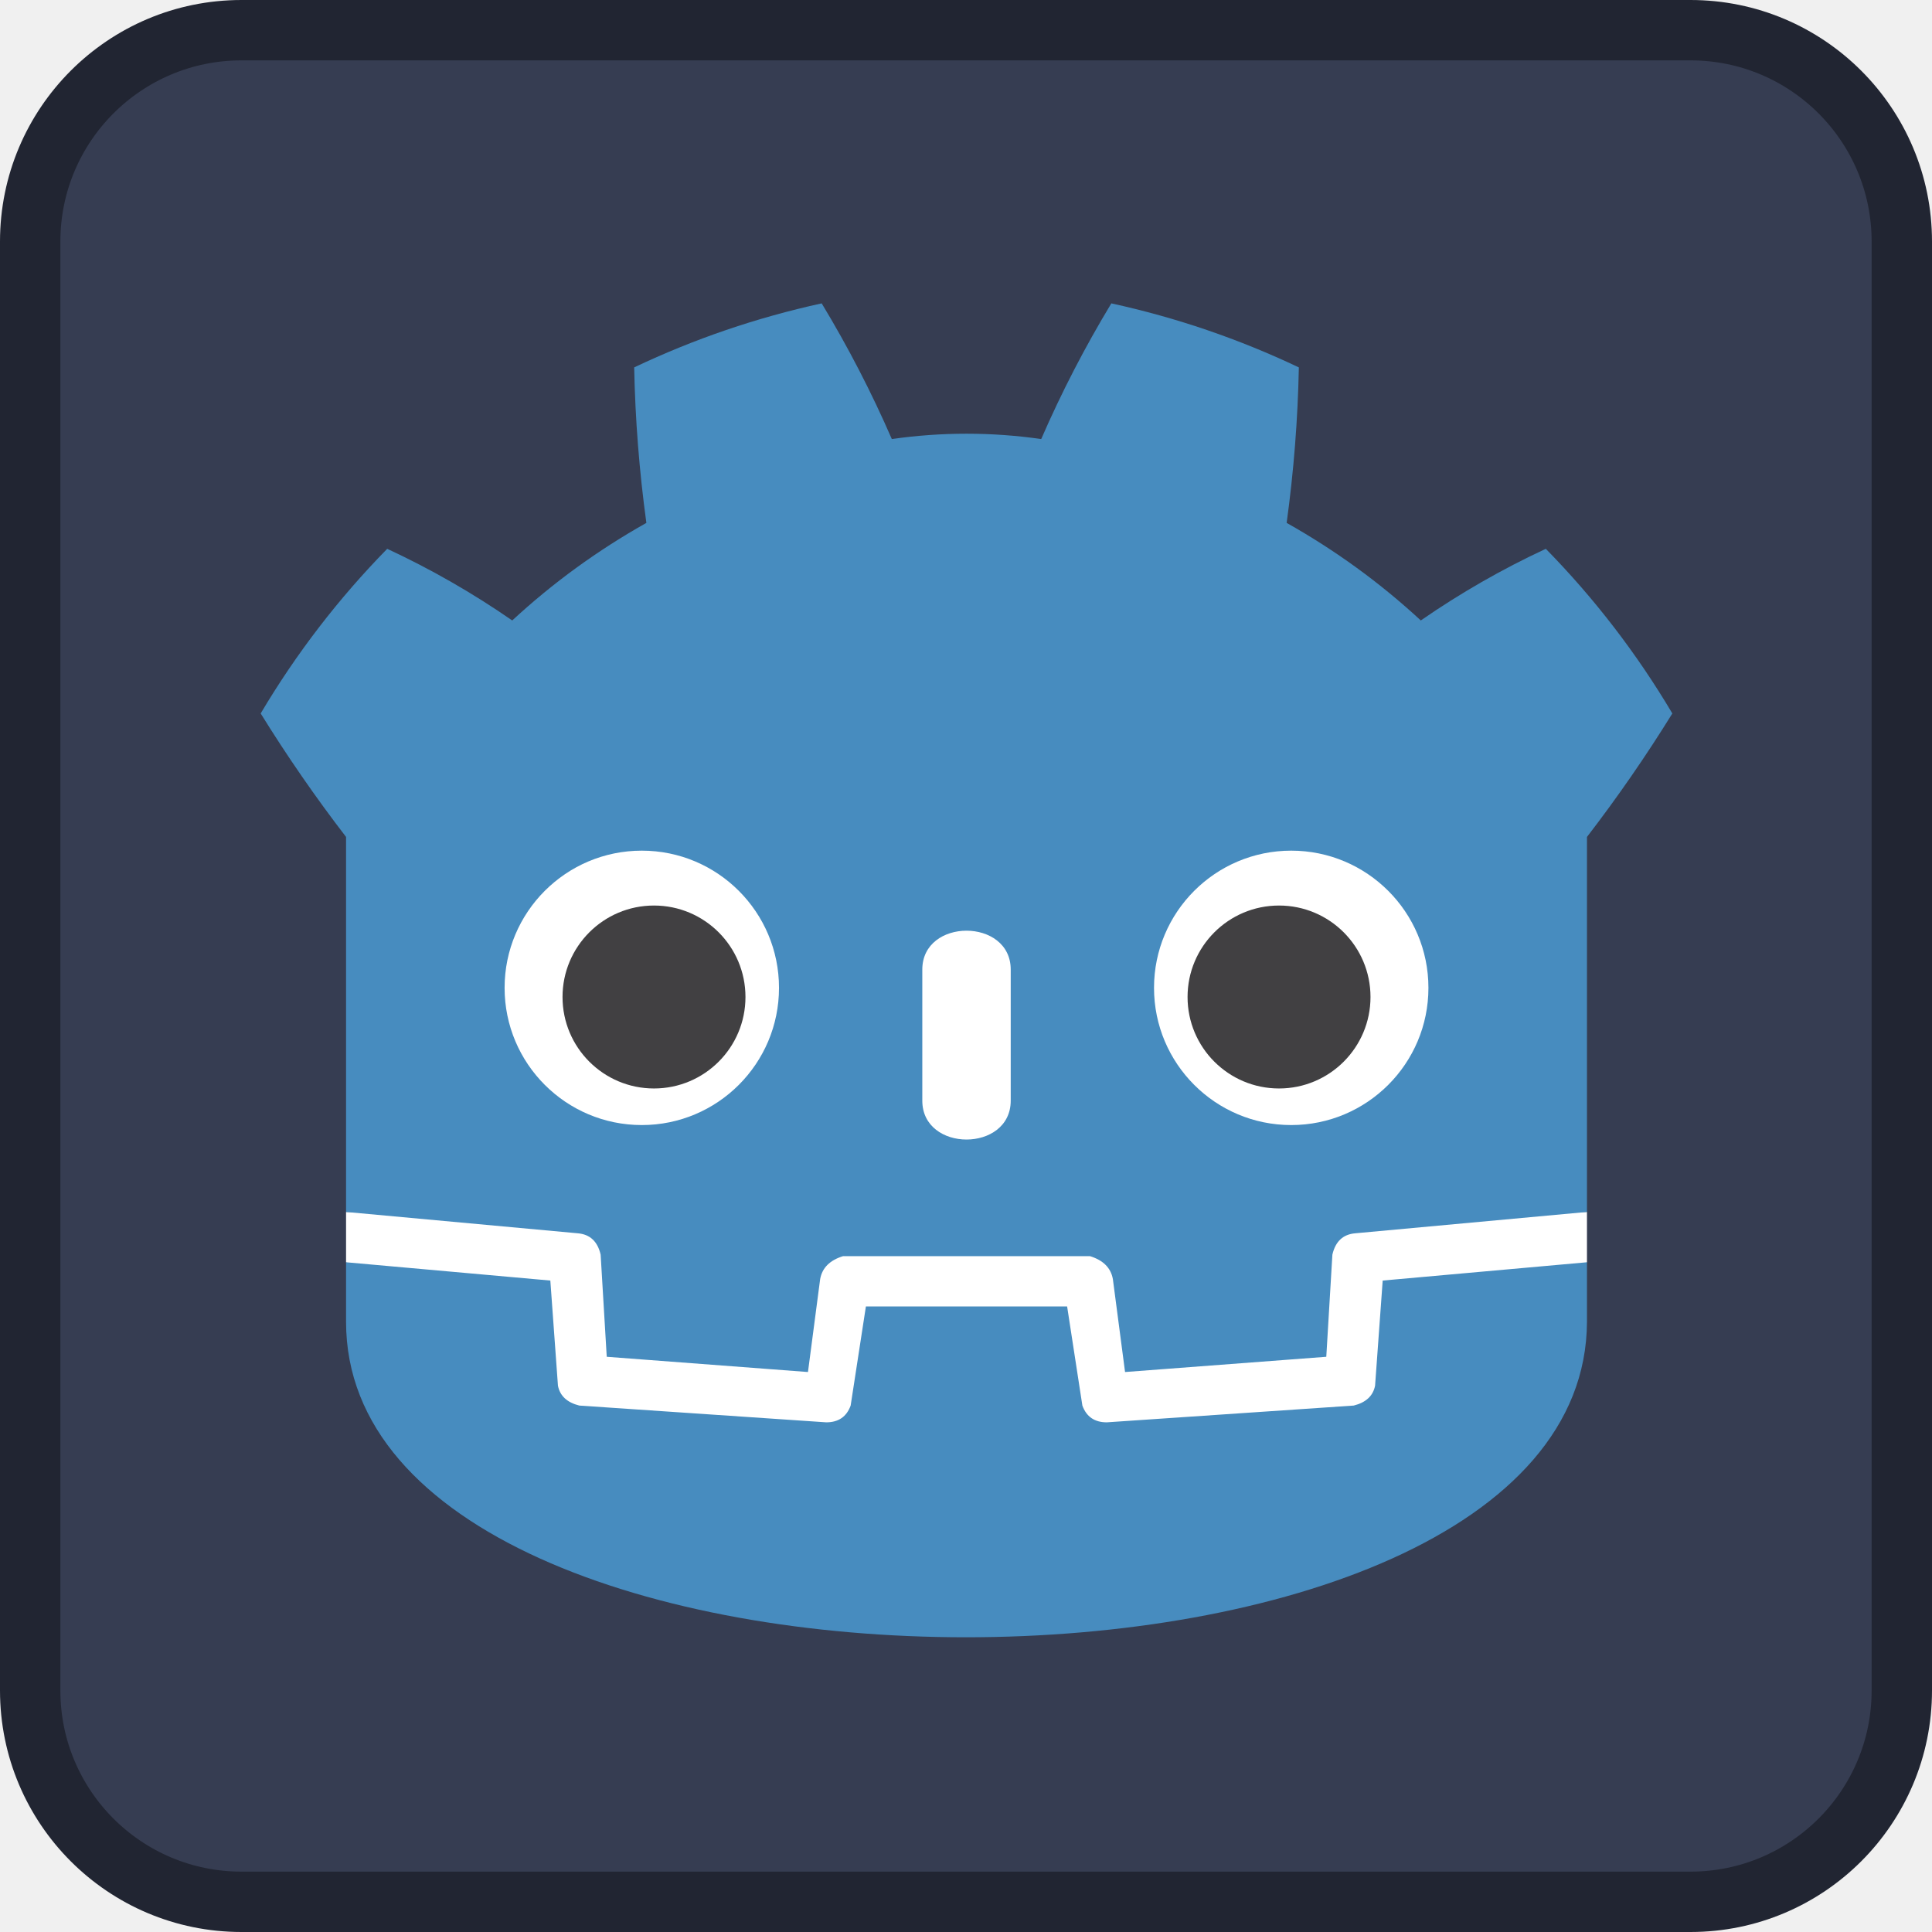
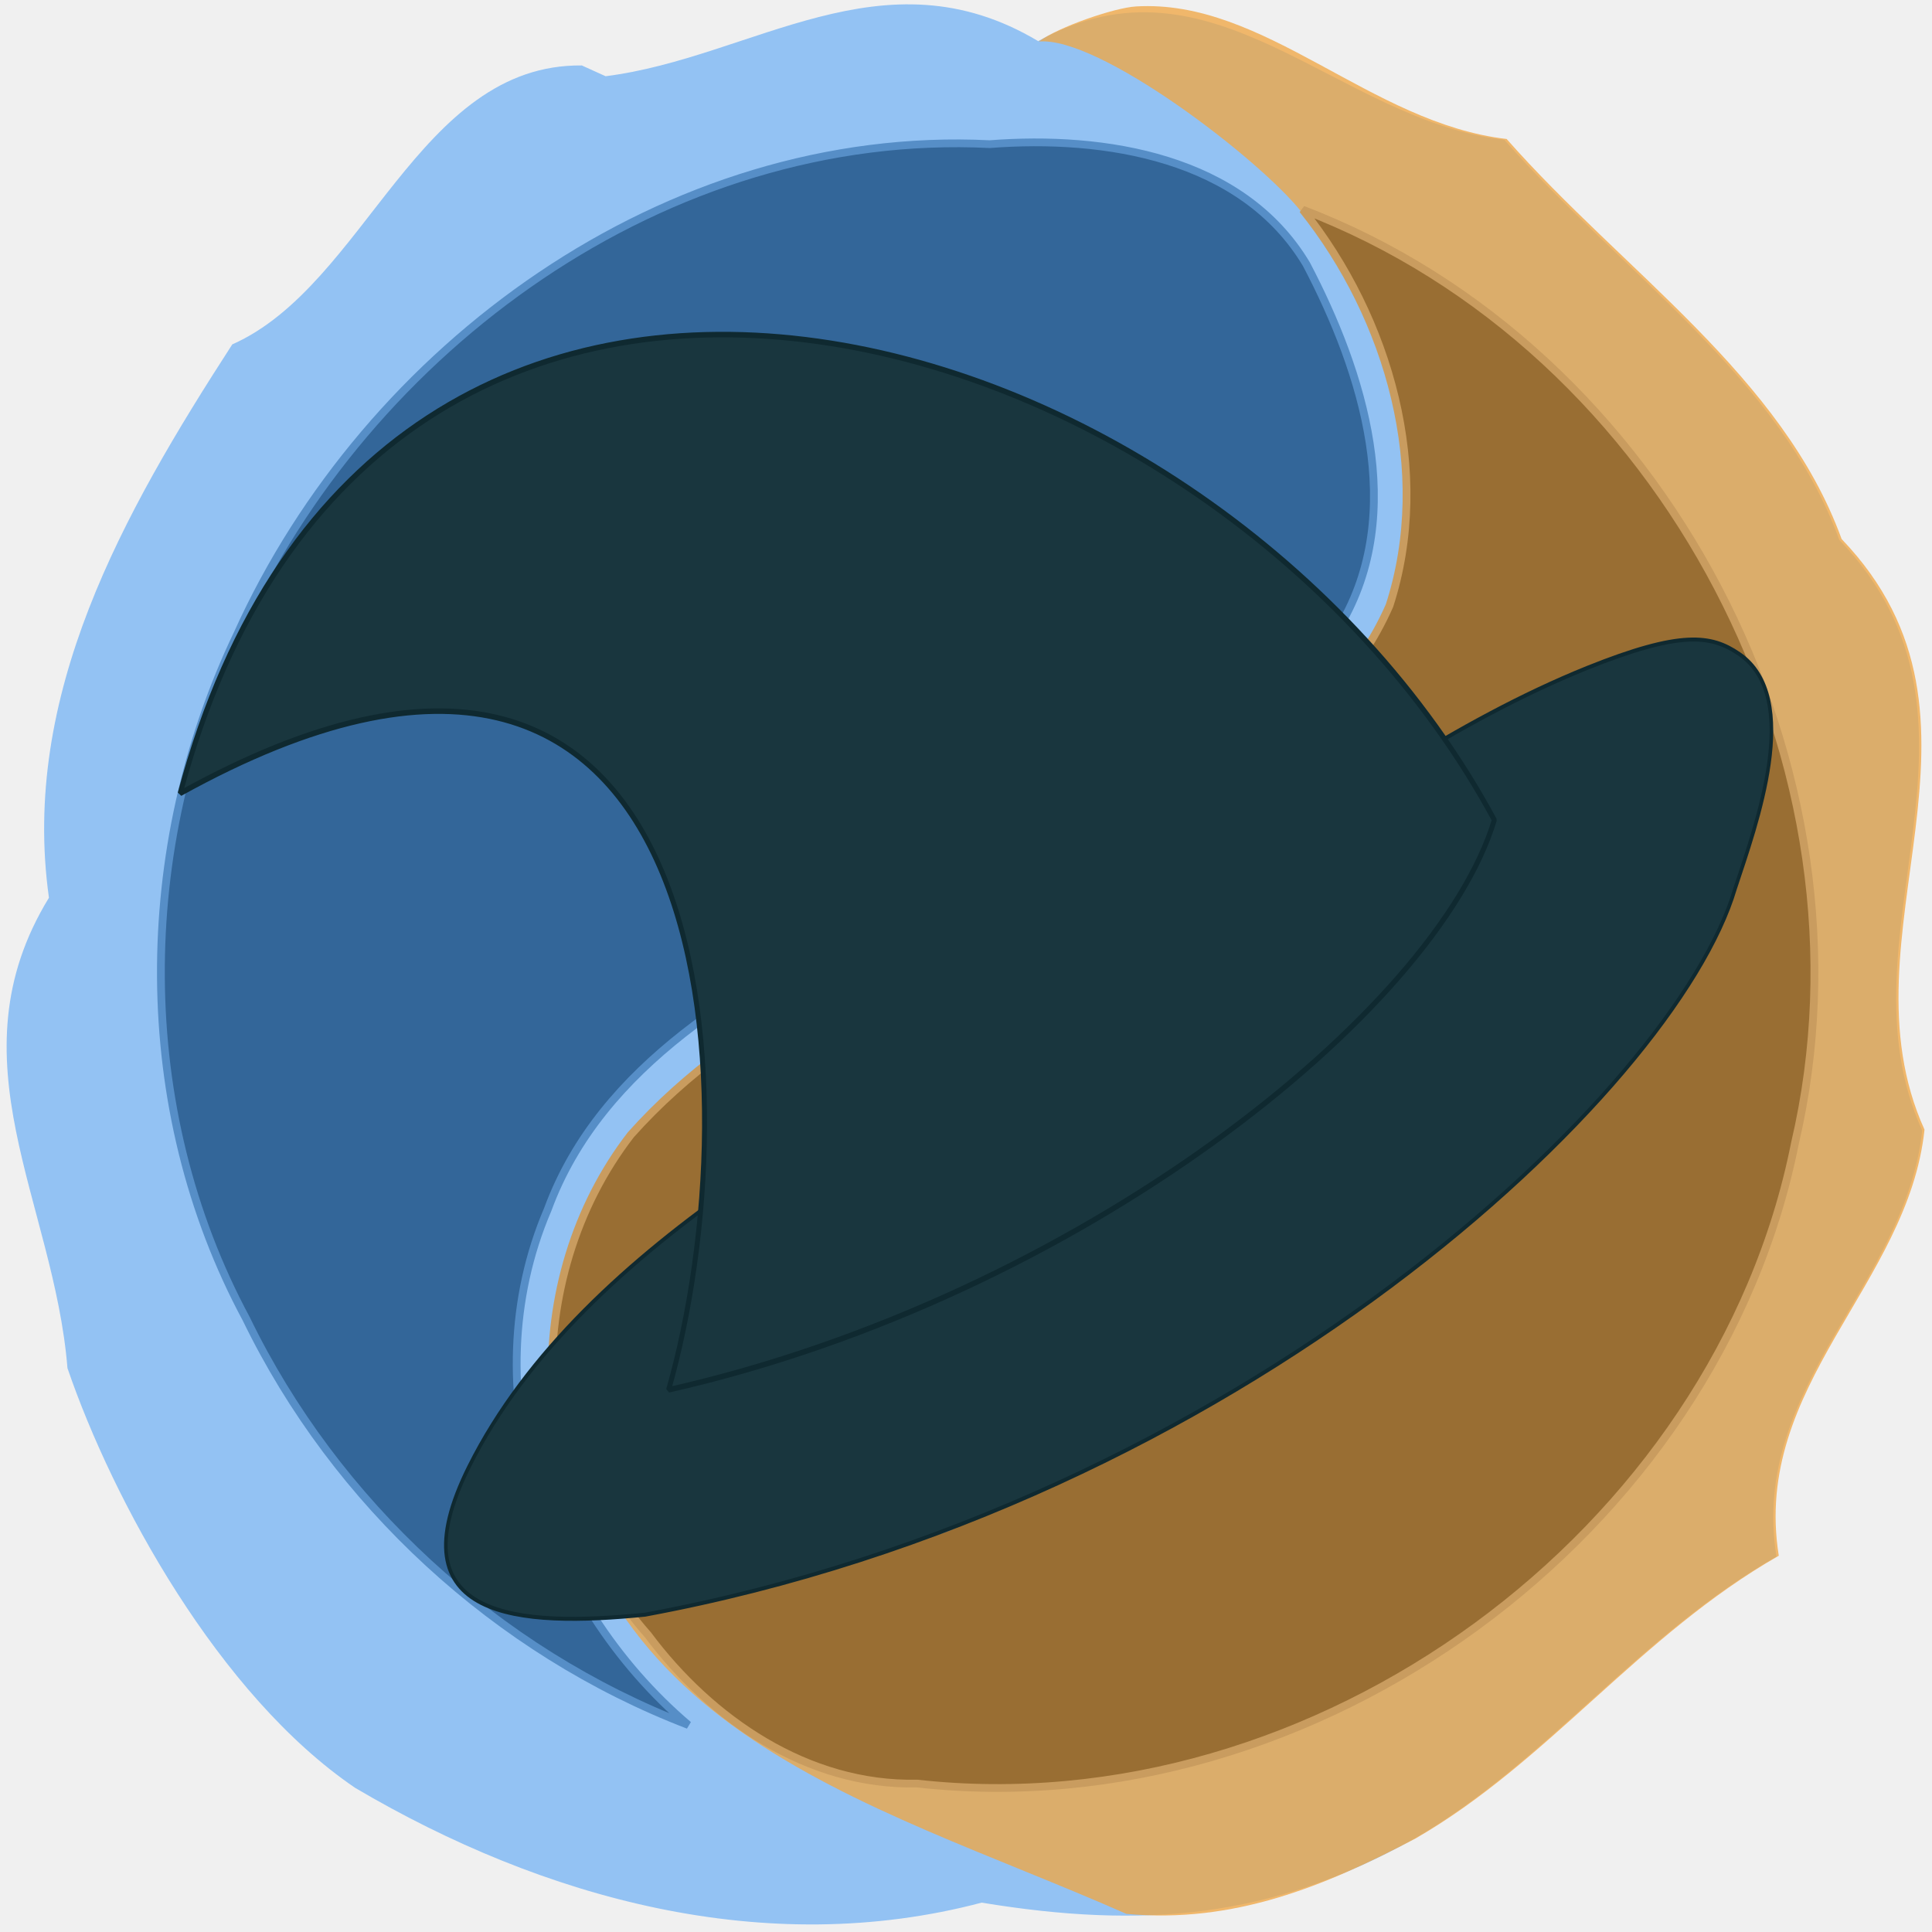
- <svg xmlns="http://www.w3.org/2000/svg" width="128" height="128">
-   <rect width="124" height="124" x="2" y="2" fill="#363d52" stroke="#212532" stroke-width="4" rx="14" />
-   <g fill="#fff" transform="translate(12.322 12.322)scale(.101)">
-     <path d="M105 673v33q407 354 814 0v-33z" />
-     <path fill="#478cbf" d="m105 673 152 14q12 1 15 14l4 67 132 10 8-61q2-11 15-15h162q13 4 15 15l8 61 132-10 4-67q3-13 15-14l152-14V427q30-39 56-81-35-59-83-108-43 20-82 47-40-37-88-64 7-51 8-102-59-28-123-42-26 43-46 89-49-7-98 0-20-46-46-89-64 14-123 42 1 51 8 102-48 27-88 64-39-27-82-47-48 49-83 108 26 42 56 81zm0 33v39c0 276 813 276 814 0v-39l-134 12-5 69q-2 10-14 13l-162 11q-12 0-16-11l-10-65H446l-10 65q-4 11-16 11l-162-11q-12-3-14-13l-5-69z" />
-     <path d="M483 600c0 34 58 34 58 0v-86c0-34-58-34-58 0z" />
-     <circle cx="725" cy="526" r="90" />
-     <circle cx="299" cy="526" r="90" />
-   </g>
-   <g fill="#414042" transform="translate(12.322 12.322)scale(.101)">
-     <circle cx="307" cy="532" r="60" />
-     <circle cx="717" cy="532" r="60" />
+ <svg xmlns="http://www.w3.org/2000/svg" width="128" height="128" version="1.1" id="svg6">
+   <defs id="defs6" />
+   <g id="g8" transform="matrix(0.5147738,0,0,0.529029,2.498708,28.85511)">
+     <path style="opacity:0.778;fill:#78b5f4;fill-opacity:1;stroke-width:0.696;stroke-linejoin:bevel;stroke-opacity:0.706;paint-order:fill markers stroke" d="M 70.027,-46.347 C 48.917,-46.558 42.236,-18.831 25.041,-11.414 10.977,9.748 -2.217,32.503 1.446,57.886 -11.302,78.145 2.094,95.941 3.83,116.794 c 5.836,16.588 19.452,40.949 37.032,52.569 24.199,13.884 52.767,21.525 80.627,14.369 20.735,3.315 37.238,1.995 55.548,-7.934 17.104,-9.591 28.805,-25.432 46.742,-35.407 -3.506,-21.302 16.65,-33.997 18.755,-53.36 -11.383,-24.46 11.817,-51.141 -10.669,-73.968 -7.634,-20.413 -28.043,-33.461 -43.111,-50.096 -21.62,-2.419 -37.52,-24.481 -59.992,-12.359 -19.96,-11.603 -36.772,2.086 -55.675,4.394 z" id="path4" />
+     <path id="path4-5" style="opacity:0.778;fill:#f0a645;fill-opacity:1;stroke-width:0.696;stroke-linejoin:bevel;stroke-opacity:0.706;paint-order:fill markers stroke" d="m 141.335,-53.735 c -2.766,0.162 -9.918,2.547 -12.497,4.393 7.764,-0.698 28.337,14.673 33.73,21.249 4.837,5.898 9.348,13.696 11.698,21.119 3.211,10.141 2.143,20.915 -0.118,27.348 -4.71,13.396 -17.568,20.975 -29.008,29.043 -39.737,28.025 -76.469,32.394 -79.099,66.806 0.571,45.776 40.465,54.469 74.065,68.913 13.82,1.264 25.638,-3.497 37.232,-9.443 17.104,-9.591 28.805,-25.432 46.742,-35.406 -3.506,-21.302 16.649,-33.998 18.754,-53.361 -11.383,-24.46 11.819,-51.141 -10.668,-73.967 -7.634,-20.413 -28.043,-33.461 -43.111,-50.096 -17.566,-1.965 -31.114,-17.57 -47.721,-16.599 z" />
+     <g id="g6" transform="matrix(7.161755,0,0,6.917421,-129.8738,-96.06898)">
+       <path id="path1" style="fill:#996e33;fill-opacity:1;stroke:#c99c5f;stroke-width:0.14;stroke-linejoin:bevel;stroke-opacity:1;paint-order:fill markers stroke" d="m 40.868,9.799 c 1.558,1.965 2.341,4.734 1.559,7.168 -1.099,2.518 -3.814,3.68 -6.107,4.866 -2.639,1.315 -5.533,2.458 -7.527,4.714 -2.009,2.619 -1.873,6.575 0.308,9.054 1.132,1.53 2.87,2.736 4.838,2.692 7.169,0.804 14.381,-4.526 15.775,-11.596 C 51.289,19.917 47.399,12.309 40.868,9.799 Z" />
+       <path d="M 35.243,8.613 C 29.436,8.322 24.05,12.291 21.727,17.471 c -1.844,3.878 -1.884,8.595 0.155,12.409 1.603,3.329 4.497,6.019 7.945,7.353 -2.603,-2.23 -3.906,-6.083 -2.528,-9.331 0.964,-2.646 3.567,-4.071 5.905,-5.328 2.904,-1.499 6.27,-2.565 8.337,-5.247 1.203,-2.049 0.411,-4.587 -0.607,-6.54 C 39.783,8.845 37.307,8.452 35.243,8.613 Z" style="fill:#336699;fill-opacity:1;stroke:#568ec7;stroke-width:0.14;stroke-linejoin:bevel;stroke-opacity:1;paint-order:fill markers stroke" id="path1-7" />
+       <circle style="fill:#336699;fill-opacity:1;stroke:#568ec7;stroke-width:0.14;stroke-linejoin:bevel;stroke-opacity:1;paint-order:fill markers stroke" id="path6-3" cx="33.698" cy="31.706" r="2.099" />
+     </g>
+     <g id="g4" transform="matrix(-3.90065,-0.1510064,-0.1734493,4.230199,228.2938,-43.98122)">
+       <g id="g7" transform="matrix(0.734594,0.03166441,-0.0372476,0.734751,9.098806,7.833063)">
+         <path style="fill:#19363e;fill-opacity:1;stroke:#0f2930;stroke-width:0.16;stroke-linejoin:bevel;stroke-opacity:1;paint-order:fill markers stroke" d="m 47.625,45.038 c 3.485,6.16 -2.245,6.479 -7.85,6.017 C 13.095,46.82 -6.549,30.331 -9.27,22.217 c -0.967,-2.576 -3.085,-7.659 -0.244,-9.436 1.24,-0.776 2.608,-0.973 6.819,0.51 5.931,2.1 11.312,5.505 16.716,8.68 2.174,1.271 4.316,2.587 6.53,3.803 8.568,4.545 21.878,10.08 27.074,19.264 z" id="path3" />
+         <path style="fill:#19363e;fill-opacity:1;stroke:#0f2930;stroke-width:0.222;stroke-linejoin:bevel;stroke-opacity:1;paint-order:fill markers stroke" d="M 1.504,19.376 C 13.878,-1.513 51.527,-11.348 60.409,17.87 36.054,5.973 34.754,29.97 38.663,42.02 20.219,38.42 4.153,27.08 1.504,19.376 Z" id="path2" />
+       </g>
+     </g>
  </g>
</svg>
